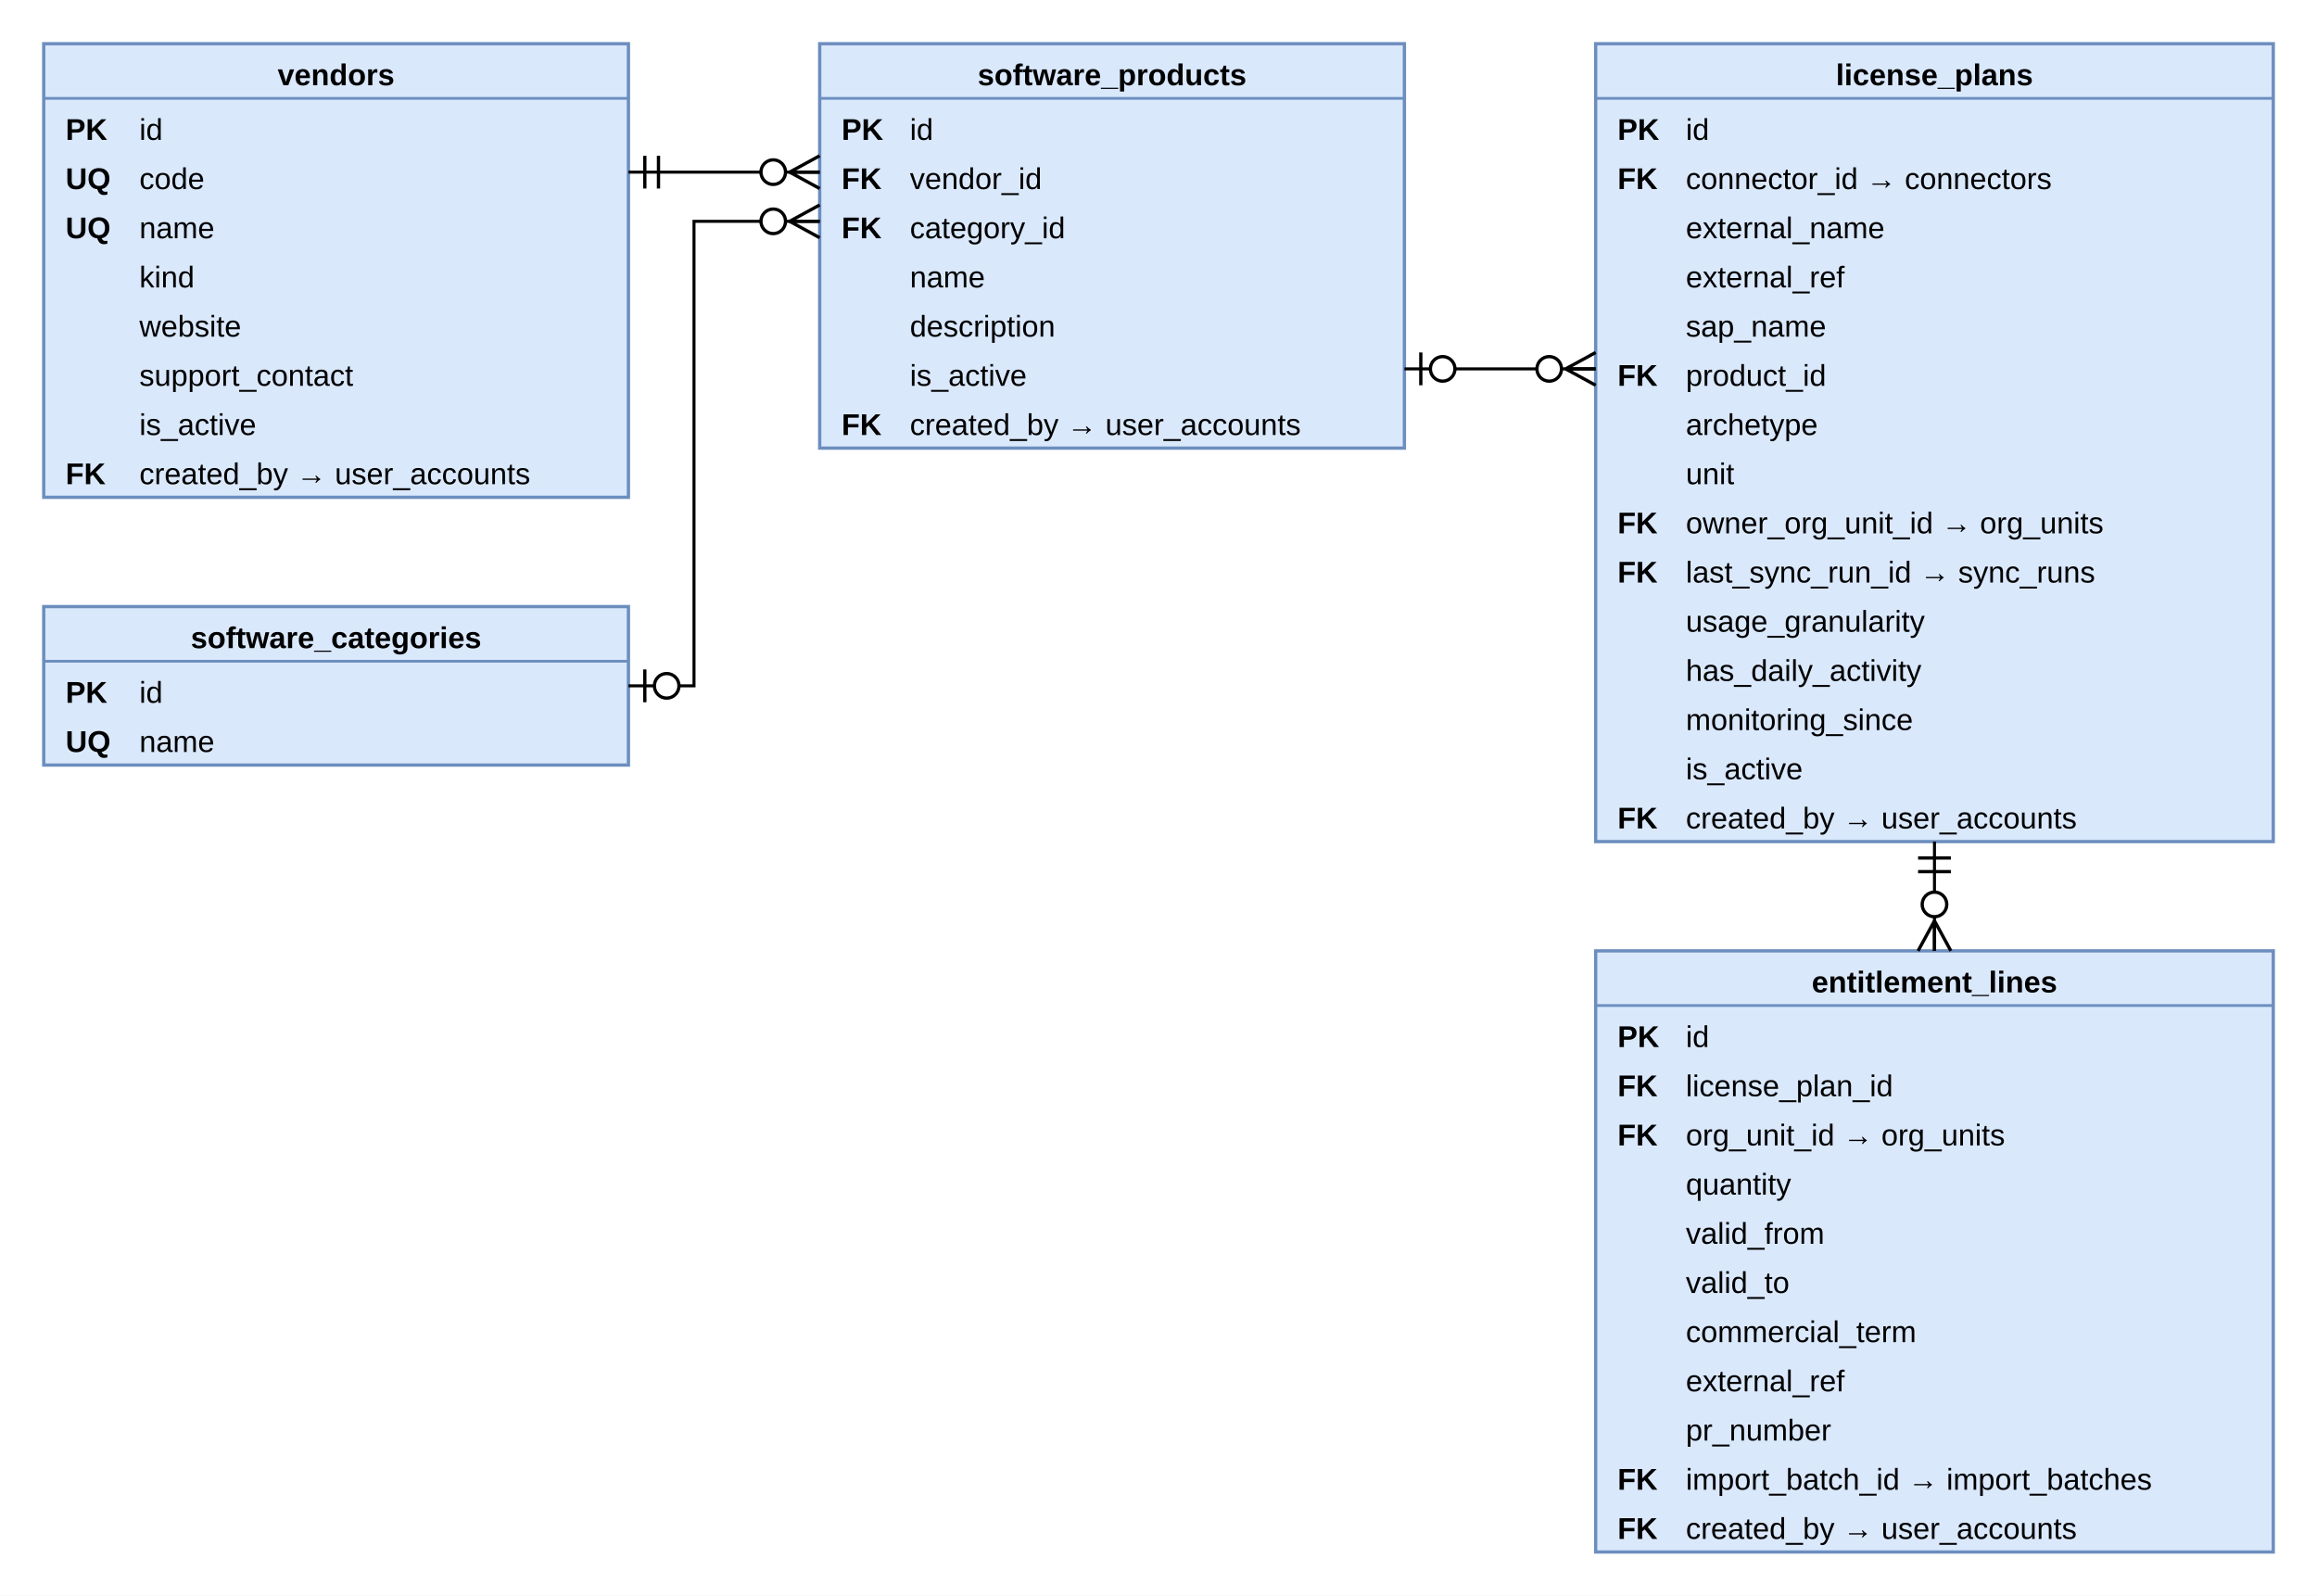
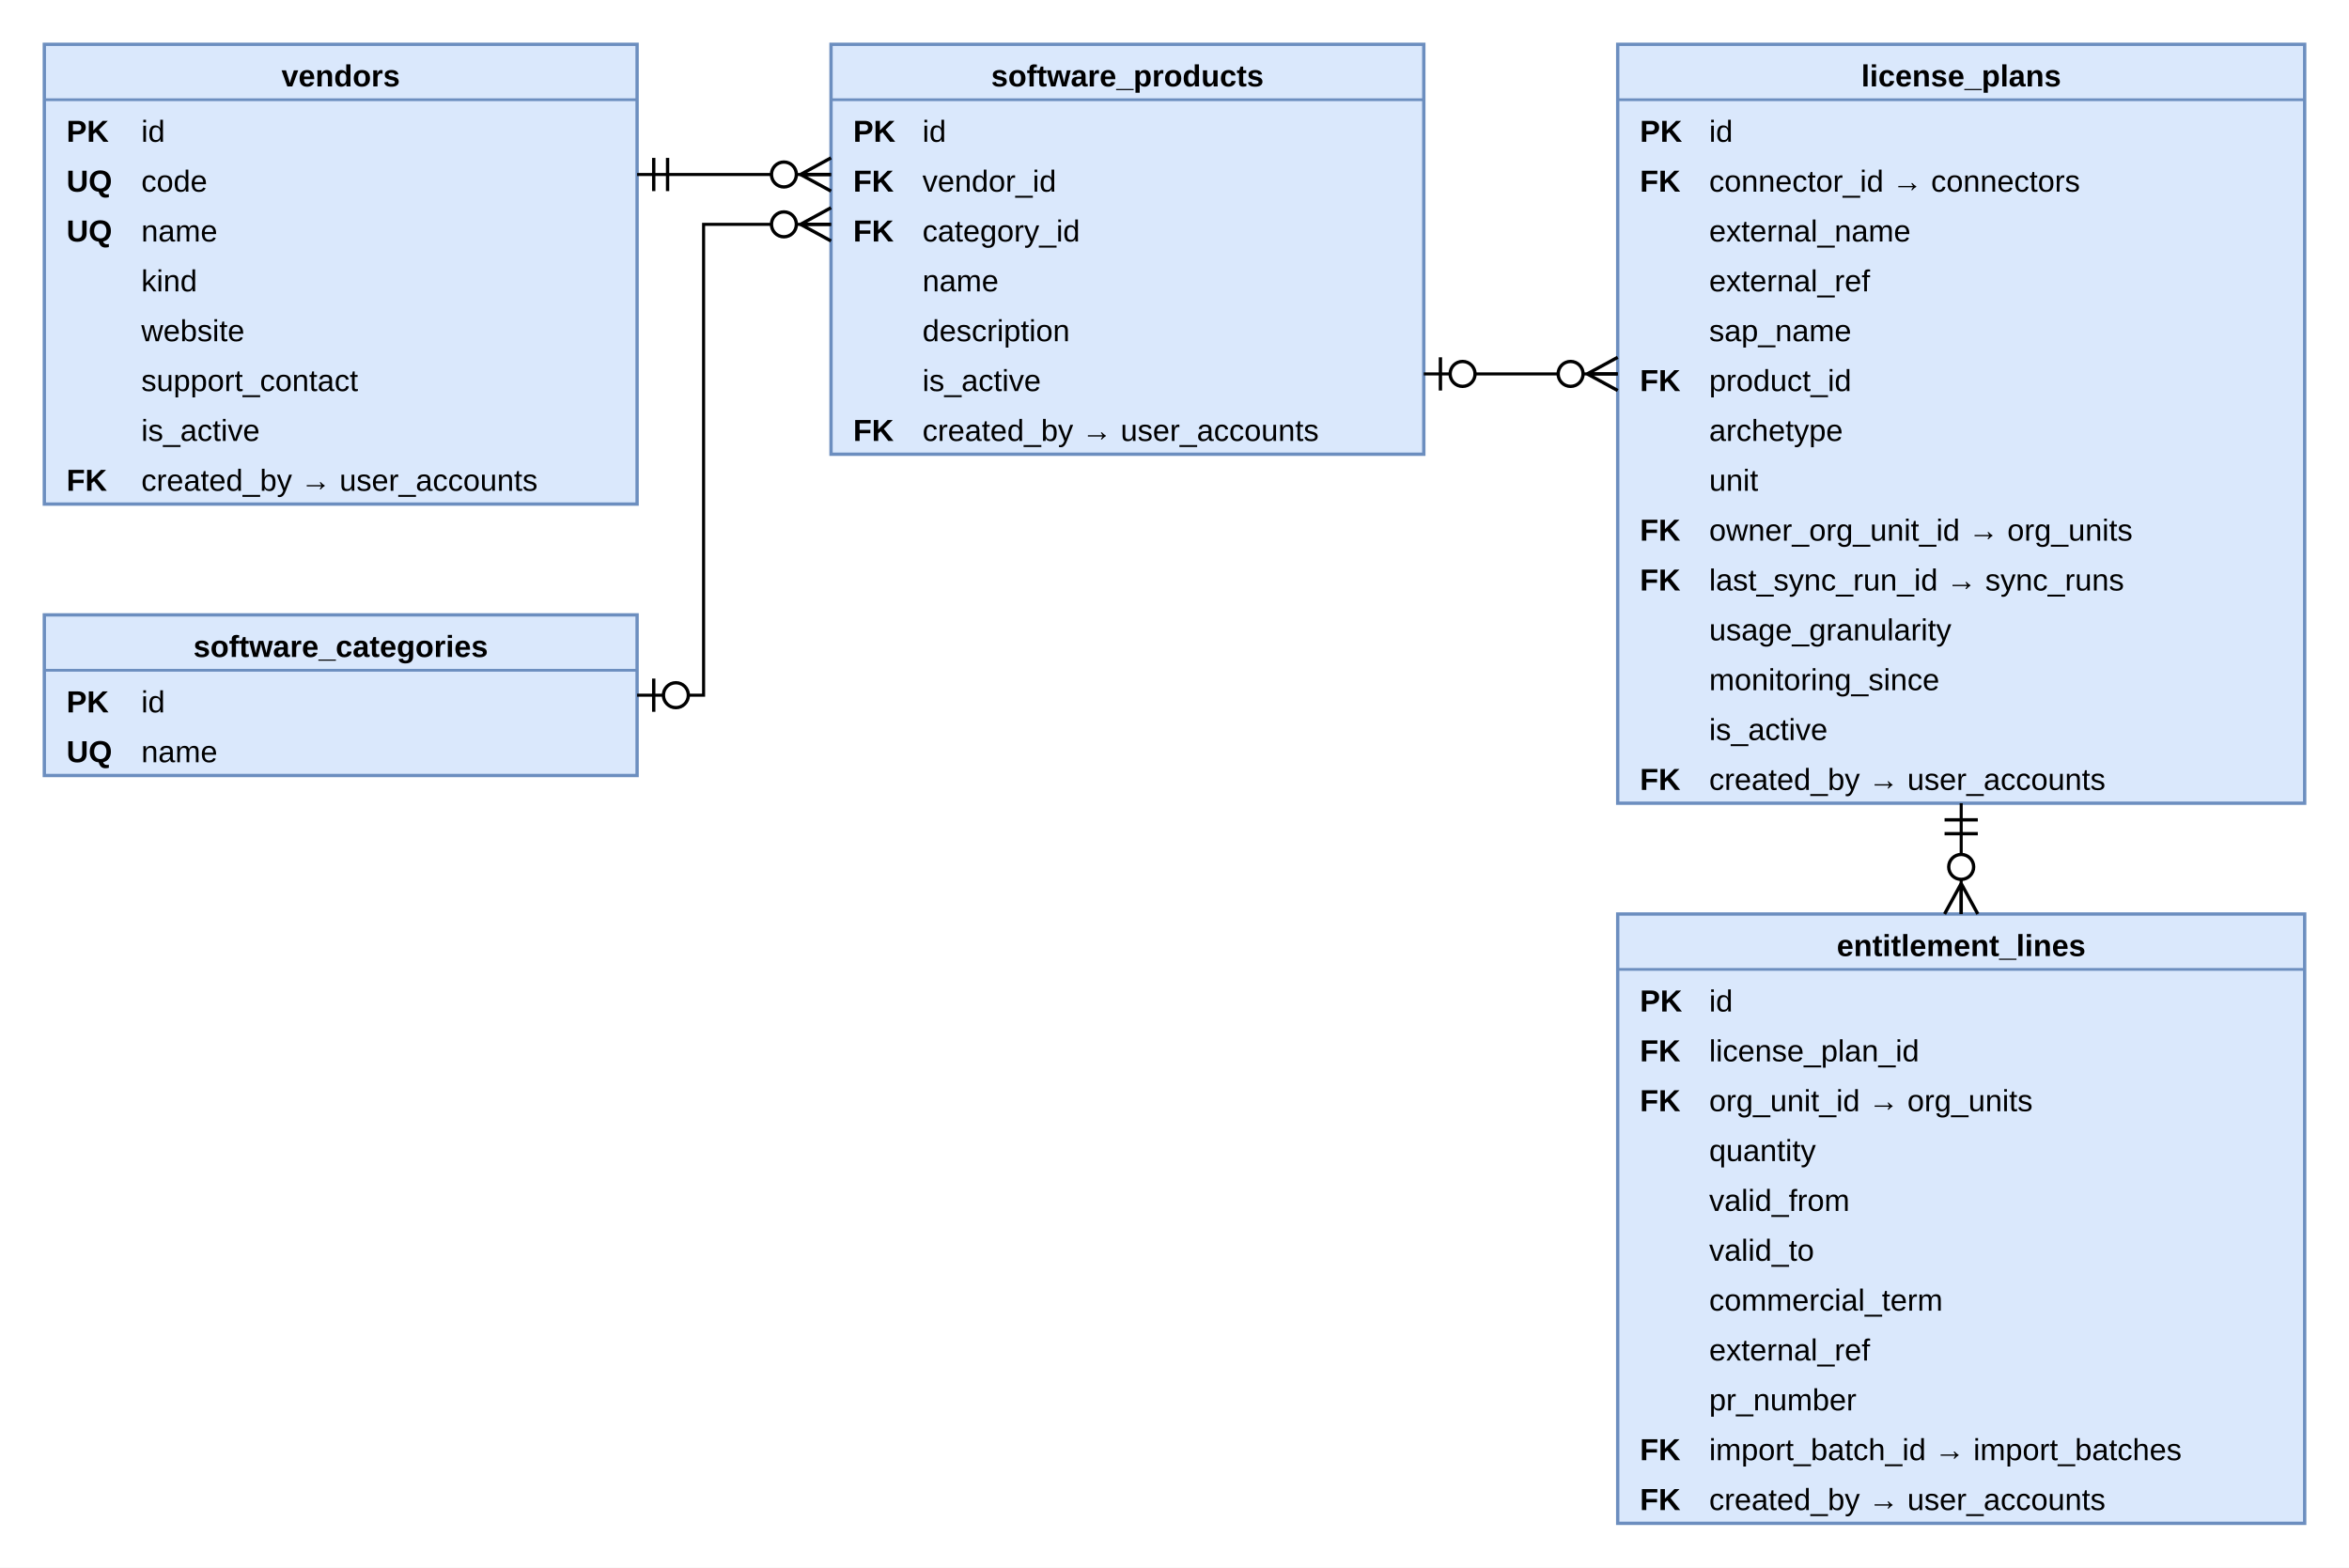
- <svg xmlns="http://www.w3.org/2000/svg" width="848" height="584" viewBox="0 0 848 584" font-family="Liberation Sans, Arial, Helvetica, sans-serif">
+ <svg xmlns="http://www.w3.org/2000/svg" width="848" height="566" viewBox="0 0 848 566" font-family="Liberation Sans, Arial, Helvetica, sans-serif">
  <rect width="100%" height="100%" fill="#ffffff" />
  <g transform="translate(-4.0,-4.0)">
    <rect x="20" y="20" width="214.0" height="166" fill="#DAE8FC" stroke="#6C8EBF" stroke-width="1.2" />
    <text x="127.0" y="35.2" font-size="11" fill="#000000" text-anchor="middle" font-weight="bold" xml:space="preserve">vendors</text>
    <line x1="20" y1="40" x2="234.0" y2="40" stroke="#6C8EBF" stroke-width="1" />
    <text x="28.0" y="55.2" font-size="11" fill="#000000" text-anchor="start" font-weight="bold" xml:space="preserve">PK</text>
    <text x="55.0" y="55.2" font-size="11" fill="#000000" text-anchor="start" xml:space="preserve">id</text>
    <text x="28.0" y="73.2" font-size="11" fill="#000000" text-anchor="start" font-weight="bold" xml:space="preserve">UQ</text>
    <text x="55.0" y="73.2" font-size="11" fill="#000000" text-anchor="start" xml:space="preserve">code</text>
    <text x="28.0" y="91.2" font-size="11" fill="#000000" text-anchor="start" font-weight="bold" xml:space="preserve">UQ</text>
    <text x="55.0" y="91.2" font-size="11" fill="#000000" text-anchor="start" xml:space="preserve">name</text>
    <text x="55.0" y="109.2" font-size="11" fill="#000000" text-anchor="start" xml:space="preserve">kind</text>
    <text x="55.0" y="127.2" font-size="11" fill="#000000" text-anchor="start" xml:space="preserve">website</text>
    <text x="55.0" y="145.2" font-size="11" fill="#000000" text-anchor="start" xml:space="preserve">support_contact</text>
    <text x="55.0" y="163.2" font-size="11" fill="#000000" text-anchor="start" xml:space="preserve">is_active</text>
    <text x="28.0" y="181.2" font-size="11" fill="#000000" text-anchor="start" font-weight="bold" xml:space="preserve">FK</text>
    <text x="55.0" y="181.2" font-size="11" fill="#000000" text-anchor="start" xml:space="preserve">created_by → user_accounts</text>
    <rect x="20" y="226" width="214.0" height="58" fill="#DAE8FC" stroke="#6C8EBF" stroke-width="1.2" />
    <text x="127.0" y="241.2" font-size="11" fill="#000000" text-anchor="middle" font-weight="bold" xml:space="preserve">software_categories</text>
    <line x1="20" y1="246" x2="234.0" y2="246" stroke="#6C8EBF" stroke-width="1" />
    <text x="28.0" y="261.2" font-size="11" fill="#000000" text-anchor="start" font-weight="bold" xml:space="preserve">PK</text>
    <text x="55.0" y="261.2" font-size="11" fill="#000000" text-anchor="start" xml:space="preserve">id</text>
    <text x="28.0" y="279.2" font-size="11" fill="#000000" text-anchor="start" font-weight="bold" xml:space="preserve">UQ</text>
    <text x="55.0" y="279.2" font-size="11" fill="#000000" text-anchor="start" xml:space="preserve">name</text>
    <rect x="304.0" y="20" width="214.0" height="148" fill="#DAE8FC" stroke="#6C8EBF" stroke-width="1.2" />
    <text x="411.0" y="35.2" font-size="11" fill="#000000" text-anchor="middle" font-weight="bold" xml:space="preserve">software_products</text>
    <line x1="304.0" y1="40" x2="518.0" y2="40" stroke="#6C8EBF" stroke-width="1" />
    <text x="312.0" y="55.2" font-size="11" fill="#000000" text-anchor="start" font-weight="bold" xml:space="preserve">PK</text>
    <text x="337.0" y="55.2" font-size="11" fill="#000000" text-anchor="start" xml:space="preserve">id</text>
    <text x="312.0" y="73.2" font-size="11" fill="#000000" text-anchor="start" font-weight="bold" xml:space="preserve">FK</text>
    <text x="337.0" y="73.2" font-size="11" fill="#000000" text-anchor="start" xml:space="preserve">vendor_id</text>
    <text x="312.0" y="91.2" font-size="11" fill="#000000" text-anchor="start" font-weight="bold" xml:space="preserve">FK</text>
    <text x="337.0" y="91.2" font-size="11" fill="#000000" text-anchor="start" xml:space="preserve">category_id</text>
    <text x="337.0" y="109.2" font-size="11" fill="#000000" text-anchor="start" xml:space="preserve">name</text>
    <text x="337.0" y="127.2" font-size="11" fill="#000000" text-anchor="start" xml:space="preserve">description</text>
    <text x="337.0" y="145.2" font-size="11" fill="#000000" text-anchor="start" xml:space="preserve">is_active</text>
    <text x="312.0" y="163.2" font-size="11" fill="#000000" text-anchor="start" font-weight="bold" xml:space="preserve">FK</text>
    <text x="337.0" y="163.2" font-size="11" fill="#000000" text-anchor="start" xml:space="preserve">created_by → user_accounts</text>
-     <rect x="588.0" y="20" width="248.0" height="292" fill="#DAE8FC" stroke="#6C8EBF" stroke-width="1.2" />
+     <rect x="588.0" y="20" width="248.0" height="274" fill="#DAE8FC" stroke="#6C8EBF" stroke-width="1.2" />
    <text x="712.0" y="35.2" font-size="11" fill="#000000" text-anchor="middle" font-weight="bold" xml:space="preserve">license_plans</text>
    <line x1="588.0" y1="40" x2="836.0" y2="40" stroke="#6C8EBF" stroke-width="1" />
    <text x="596.0" y="55.2" font-size="11" fill="#000000" text-anchor="start" font-weight="bold" xml:space="preserve">PK</text>
    <text x="621.0" y="55.2" font-size="11" fill="#000000" text-anchor="start" xml:space="preserve">id</text>
    <text x="596.0" y="73.2" font-size="11" fill="#000000" text-anchor="start" font-weight="bold" xml:space="preserve">FK</text>
    <text x="621.0" y="73.2" font-size="11" fill="#000000" text-anchor="start" xml:space="preserve">connector_id → connectors</text>
    <text x="621.0" y="91.2" font-size="11" fill="#000000" text-anchor="start" xml:space="preserve">external_name</text>
    <text x="621.0" y="109.2" font-size="11" fill="#000000" text-anchor="start" xml:space="preserve">external_ref</text>
    <text x="621.0" y="127.2" font-size="11" fill="#000000" text-anchor="start" xml:space="preserve">sap_name</text>
    <text x="596.0" y="145.2" font-size="11" fill="#000000" text-anchor="start" font-weight="bold" xml:space="preserve">FK</text>
    <text x="621.0" y="145.2" font-size="11" fill="#000000" text-anchor="start" xml:space="preserve">product_id</text>
    <text x="621.0" y="163.2" font-size="11" fill="#000000" text-anchor="start" xml:space="preserve">archetype</text>
    <text x="621.0" y="181.2" font-size="11" fill="#000000" text-anchor="start" xml:space="preserve">unit</text>
    <text x="596.0" y="199.2" font-size="11" fill="#000000" text-anchor="start" font-weight="bold" xml:space="preserve">FK</text>
    <text x="621.0" y="199.2" font-size="11" fill="#000000" text-anchor="start" xml:space="preserve">owner_org_unit_id → org_units</text>
    <text x="596.0" y="217.2" font-size="11" fill="#000000" text-anchor="start" font-weight="bold" xml:space="preserve">FK</text>
    <text x="621.0" y="217.2" font-size="11" fill="#000000" text-anchor="start" xml:space="preserve">last_sync_run_id → sync_runs</text>
    <text x="621.0" y="235.2" font-size="11" fill="#000000" text-anchor="start" xml:space="preserve">usage_granularity</text>
-     <text x="621.0" y="253.2" font-size="11" fill="#000000" text-anchor="start" xml:space="preserve">has_daily_activity</text>
-     <text x="621.0" y="271.2" font-size="11" fill="#000000" text-anchor="start" xml:space="preserve">monitoring_since</text>
-     <text x="621.0" y="289.2" font-size="11" fill="#000000" text-anchor="start" xml:space="preserve">is_active</text>
-     <text x="596.0" y="307.2" font-size="11" fill="#000000" text-anchor="start" font-weight="bold" xml:space="preserve">FK</text>
-     <text x="621.0" y="307.2" font-size="11" fill="#000000" text-anchor="start" xml:space="preserve">created_by → user_accounts</text>
-     <rect x="588.0" y="352" width="248.0" height="220" fill="#DAE8FC" stroke="#6C8EBF" stroke-width="1.2" />
-     <text x="712.0" y="367.2" font-size="11" fill="#000000" text-anchor="middle" font-weight="bold" xml:space="preserve">entitlement_lines</text>
-     <line x1="588.0" y1="372" x2="836.0" y2="372" stroke="#6C8EBF" stroke-width="1" />
-     <text x="596.0" y="387.2" font-size="11" fill="#000000" text-anchor="start" font-weight="bold" xml:space="preserve">PK</text>
-     <text x="621.0" y="387.2" font-size="11" fill="#000000" text-anchor="start" xml:space="preserve">id</text>
+     <text x="621.0" y="253.2" font-size="11" fill="#000000" text-anchor="start" xml:space="preserve">monitoring_since</text>
+     <text x="621.0" y="271.2" font-size="11" fill="#000000" text-anchor="start" xml:space="preserve">is_active</text>
+     <text x="596.0" y="289.2" font-size="11" fill="#000000" text-anchor="start" font-weight="bold" xml:space="preserve">FK</text>
+     <text x="621.0" y="289.2" font-size="11" fill="#000000" text-anchor="start" xml:space="preserve">created_by → user_accounts</text>
+     <rect x="588.0" y="334" width="248.0" height="220" fill="#DAE8FC" stroke="#6C8EBF" stroke-width="1.2" />
+     <text x="712.0" y="349.2" font-size="11" fill="#000000" text-anchor="middle" font-weight="bold" xml:space="preserve">entitlement_lines</text>
+     <line x1="588.0" y1="354" x2="836.0" y2="354" stroke="#6C8EBF" stroke-width="1" />
+     <text x="596.0" y="369.2" font-size="11" fill="#000000" text-anchor="start" font-weight="bold" xml:space="preserve">PK</text>
+     <text x="621.0" y="369.2" font-size="11" fill="#000000" text-anchor="start" xml:space="preserve">id</text>
+     <text x="596.0" y="387.2" font-size="11" fill="#000000" text-anchor="start" font-weight="bold" xml:space="preserve">FK</text>
+     <text x="621.0" y="387.2" font-size="11" fill="#000000" text-anchor="start" xml:space="preserve">license_plan_id</text>
    <text x="596.0" y="405.2" font-size="11" fill="#000000" text-anchor="start" font-weight="bold" xml:space="preserve">FK</text>
-     <text x="621.0" y="405.2" font-size="11" fill="#000000" text-anchor="start" xml:space="preserve">license_plan_id</text>
-     <text x="596.0" y="423.2" font-size="11" fill="#000000" text-anchor="start" font-weight="bold" xml:space="preserve">FK</text>
-     <text x="621.0" y="423.2" font-size="11" fill="#000000" text-anchor="start" xml:space="preserve">org_unit_id → org_units</text>
-     <text x="621.0" y="441.2" font-size="11" fill="#000000" text-anchor="start" xml:space="preserve">quantity</text>
-     <text x="621.0" y="459.2" font-size="11" fill="#000000" text-anchor="start" xml:space="preserve">valid_from</text>
-     <text x="621.0" y="477.2" font-size="11" fill="#000000" text-anchor="start" xml:space="preserve">valid_to</text>
-     <text x="621.0" y="495.2" font-size="11" fill="#000000" text-anchor="start" xml:space="preserve">commercial_term</text>
-     <text x="621.0" y="513.2" font-size="11" fill="#000000" text-anchor="start" xml:space="preserve">external_ref</text>
-     <text x="621.0" y="531.2" font-size="11" fill="#000000" text-anchor="start" xml:space="preserve">pr_number</text>
+     <text x="621.0" y="405.2" font-size="11" fill="#000000" text-anchor="start" xml:space="preserve">org_unit_id → org_units</text>
+     <text x="621.0" y="423.2" font-size="11" fill="#000000" text-anchor="start" xml:space="preserve">quantity</text>
+     <text x="621.0" y="441.2" font-size="11" fill="#000000" text-anchor="start" xml:space="preserve">valid_from</text>
+     <text x="621.0" y="459.2" font-size="11" fill="#000000" text-anchor="start" xml:space="preserve">valid_to</text>
+     <text x="621.0" y="477.2" font-size="11" fill="#000000" text-anchor="start" xml:space="preserve">commercial_term</text>
+     <text x="621.0" y="495.2" font-size="11" fill="#000000" text-anchor="start" xml:space="preserve">external_ref</text>
+     <text x="621.0" y="513.2" font-size="11" fill="#000000" text-anchor="start" xml:space="preserve">pr_number</text>
+     <text x="596.0" y="531.2" font-size="11" fill="#000000" text-anchor="start" font-weight="bold" xml:space="preserve">FK</text>
+     <text x="621.0" y="531.2" font-size="11" fill="#000000" text-anchor="start" xml:space="preserve">import_batch_id → import_batches</text>
    <text x="596.0" y="549.2" font-size="11" fill="#000000" text-anchor="start" font-weight="bold" xml:space="preserve">FK</text>
-     <text x="621.0" y="549.2" font-size="11" fill="#000000" text-anchor="start" xml:space="preserve">import_batch_id → import_batches</text>
-     <text x="596.0" y="567.2" font-size="11" fill="#000000" text-anchor="start" font-weight="bold" xml:space="preserve">FK</text>
-     <text x="621.0" y="567.2" font-size="11" fill="#000000" text-anchor="start" xml:space="preserve">created_by → user_accounts</text>
+     <text x="621.0" y="549.2" font-size="11" fill="#000000" text-anchor="start" xml:space="preserve">created_by → user_accounts</text>
    <path d="M234.0,67.0 L304.0,67.0" fill="none" stroke="#000000" stroke-width="1.1" />
    <path d="M293.0,67.0 L304.0,73.0 M293.0,67.0 L304.0,61.0 M293.0,67.0 L304.0,67.0" fill="none" stroke="#000000" stroke-width="1.2" />
    <circle cx="287.0" cy="67.0" r="4.5" fill="#fff" stroke="#000000" stroke-width="1.2" />
    <path d="M240.0,61.0 L240.0,73.0" stroke="#000000" stroke-width="1.2" />
    <path d="M245.0,61.0 L245.0,73.0" stroke="#000000" stroke-width="1.2" />
    <path d="M234.0,255.0 L258.0,255.0 L258.0,85.0 L304.0,85.0" fill="none" stroke="#000000" stroke-width="1.1" />
    <path d="M293.0,85.0 L304.0,91.0 M293.0,85.0 L304.0,79.0 M293.0,85.0 L304.0,85.0" fill="none" stroke="#000000" stroke-width="1.2" />
    <circle cx="287.0" cy="85.0" r="4.5" fill="#fff" stroke="#000000" stroke-width="1.2" />
    <path d="M240.0,249.0 L240.0,261.0" stroke="#000000" stroke-width="1.2" />
    <circle cx="248.0" cy="255.0" r="4.5" fill="#fff" stroke="#000000" stroke-width="1.2" />
    <path d="M518.0,139.0 L588.0,139.0" fill="none" stroke="#000000" stroke-width="1.1" />
    <path d="M577.0,139.0 L588.0,145.0 M577.0,139.0 L588.0,133.0 M577.0,139.0 L588.0,139.0" fill="none" stroke="#000000" stroke-width="1.2" />
    <circle cx="571.0" cy="139.0" r="4.5" fill="#fff" stroke="#000000" stroke-width="1.2" />
    <path d="M524.0,133.0 L524.0,145.0" stroke="#000000" stroke-width="1.2" />
    <circle cx="532.0" cy="139.0" r="4.5" fill="#fff" stroke="#000000" stroke-width="1.2" />
-     <path d="M712.0,312.0 L712.0,352.0" fill="none" stroke="#000000" stroke-width="1.1" />
-     <path d="M712.0,341.0 L706.0,352.0 M712.0,341.0 L718.0,352.0 M712.0,341.0 L712.0,352.0" fill="none" stroke="#000000" stroke-width="1.2" />
-     <circle cx="712.0" cy="335.0" r="4.5" fill="#fff" stroke="#000000" stroke-width="1.2" />
-     <path d="M718.0,318.0 L706.0,318.0" stroke="#000000" stroke-width="1.2" />
-     <path d="M718.0,323.0 L706.0,323.0" stroke="#000000" stroke-width="1.2" />
+     <path d="M712.0,294.0 L712.0,334.0" fill="none" stroke="#000000" stroke-width="1.1" />
+     <path d="M712.0,323.0 L706.0,334.0 M712.0,323.0 L718.0,334.0 M712.0,323.0 L712.0,334.0" fill="none" stroke="#000000" stroke-width="1.2" />
+     <circle cx="712.0" cy="317.0" r="4.5" fill="#fff" stroke="#000000" stroke-width="1.2" />
+     <path d="M718.0,300.0 L706.0,300.0" stroke="#000000" stroke-width="1.2" />
+     <path d="M718.0,305.0 L706.0,305.0" stroke="#000000" stroke-width="1.2" />
  </g>
</svg>
